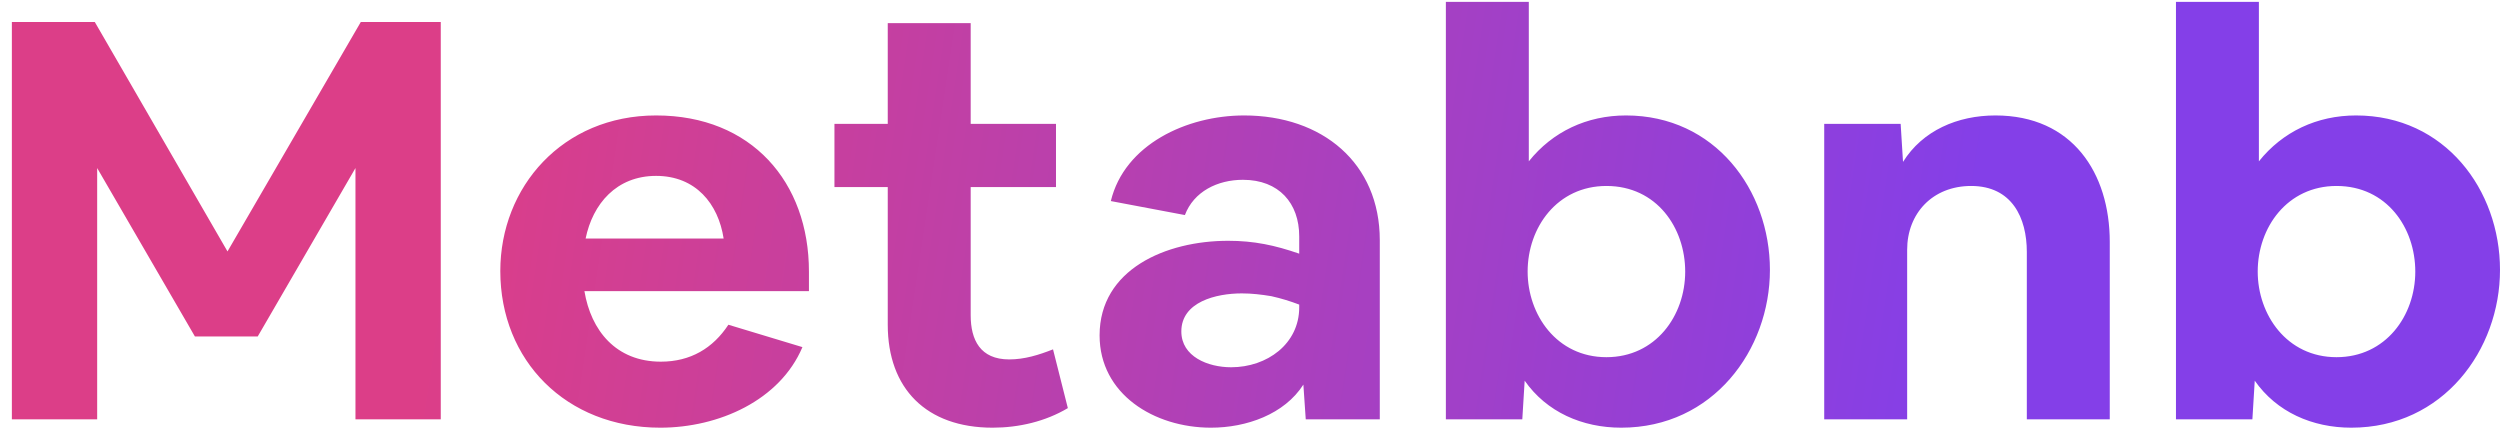
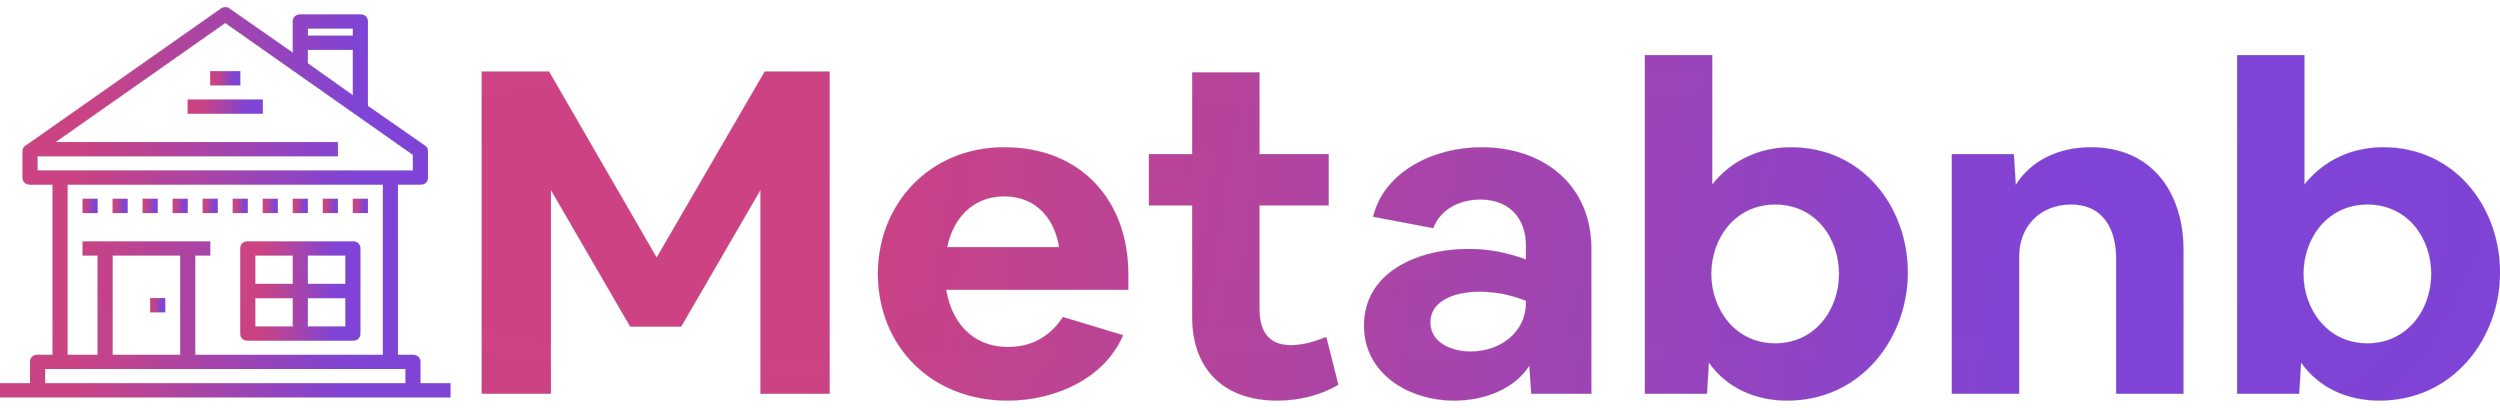
- <svg xmlns="http://www.w3.org/2000/svg" width="189" height="33" viewBox="0 0 189 33" fill="none">
-   <path d="M0.897 1.664V31.699H7.346V12.705L14.736 25.438H19.483L26.873 12.705V31.699H33.322V1.664H27.276L17.199 19.008L7.167 1.664H0.897ZM37.823 20.489C37.823 27.257 42.794 32.333 49.915 32.333C54.349 32.333 58.962 30.261 60.664 26.242L55.066 24.55C53.901 26.326 52.199 27.342 49.96 27.342C46.556 27.342 44.675 24.973 44.183 22.012H61.156V20.531C61.156 13.762 56.812 8.728 49.602 8.728C42.526 8.728 37.823 14.143 37.823 20.489ZM49.602 13.297C52.602 13.297 54.304 15.412 54.707 18.035H44.272C44.81 15.412 46.601 13.297 49.602 13.297ZM63.084 9.363V14.143H67.114V24.55C67.114 29.372 70.025 32.333 75.041 32.333C77.012 32.333 79.027 31.868 80.729 30.853L79.609 26.411C78.534 26.834 77.46 27.172 76.295 27.172C74.101 27.172 73.384 25.692 73.384 23.831V14.143H79.833V9.363H73.384V1.748H67.114V9.363H63.084ZM91.548 32.333C94.235 32.333 97.102 31.318 98.535 29.076L98.714 31.699H104.312V18.162C104.312 12.324 99.968 8.728 94.056 8.728C89.712 8.728 85.01 10.928 83.979 15.201L89.578 16.258C90.249 14.482 92.041 13.593 93.966 13.593C96.698 13.593 98.221 15.37 98.221 17.866V19.177C96.385 18.543 94.817 18.204 92.847 18.204C88.144 18.204 83.129 20.362 83.129 25.353C83.129 29.795 87.249 32.333 91.548 32.333ZM89.309 25.057C89.309 22.815 91.951 22.181 93.877 22.181C94.638 22.181 95.355 22.265 96.116 22.392C96.877 22.561 97.549 22.773 98.221 23.027V23.238C98.221 25.988 95.803 27.765 93.071 27.765C91.324 27.765 89.309 26.961 89.309 25.057ZM109.308 0.141V31.699H115.086L115.265 28.78C116.922 31.149 119.609 32.333 122.565 32.333C129.506 32.333 133.806 26.453 133.806 20.404C133.806 14.355 129.641 8.728 122.923 8.728C119.967 8.728 117.37 9.955 115.578 12.197V0.141H109.308ZM121.445 14.059C125.252 14.059 127.401 17.231 127.401 20.531C127.401 23.873 125.162 27.003 121.445 27.003C117.683 27.003 115.489 23.788 115.489 20.531C115.489 17.189 117.728 14.059 121.445 14.059ZM137.911 9.363V31.699H144.181V18.881C144.181 16.131 146.107 14.059 149.018 14.059C152.108 14.059 153.228 16.47 153.228 19.05V31.699H159.498V18.289C159.498 13.086 156.676 8.728 150.854 8.728C147.988 8.728 145.346 9.871 143.868 12.239L143.689 9.363H137.911ZM164.503 0.141V31.699H170.28L170.459 28.78C172.116 31.149 174.803 32.333 177.759 32.333C184.701 32.333 189 26.453 189 20.404C189 14.355 184.835 8.728 178.117 8.728C175.161 8.728 172.564 9.955 170.772 12.197V0.141H164.503ZM176.639 14.059C180.446 14.059 182.596 17.231 182.596 20.531C182.596 23.873 180.356 27.003 176.639 27.003C172.877 27.003 170.683 23.788 170.683 20.531C170.683 17.189 172.922 14.059 176.639 14.059Z" fill="url(#paint0_linear_1_270)" />
+ <svg xmlns="http://www.w3.org/2000/svg" width="233" height="38" viewBox="0 0 233 38" fill="none">
+   <g filter="url(#filter0_i_1_269)">
+     <path d="M44.897 6.664V36.699H51.346V17.705L58.736 30.438H63.483L70.873 17.705V36.699H77.322V6.664H71.276L61.199 24.008L51.167 6.664H44.897ZM81.823 25.489C81.823 32.257 86.794 37.333 93.915 37.333C98.349 37.333 102.962 35.261 104.664 31.242L99.066 29.55C97.901 31.326 96.199 32.342 93.96 32.342C90.556 32.342 88.675 29.973 88.183 27.012H105.156V25.531C105.156 18.762 100.812 13.728 93.602 13.728C86.526 13.728 81.823 19.143 81.823 25.489ZM93.602 18.297C96.602 18.297 98.304 20.412 98.707 23.035H88.272C88.81 20.412 90.601 18.297 93.602 18.297ZM107.084 14.363V19.143H111.114V29.55C111.114 34.372 114.025 37.333 119.041 37.333C121.012 37.333 123.027 36.868 124.729 35.853L123.609 31.411C122.534 31.834 121.46 32.172 120.295 32.172C118.101 32.172 117.384 30.692 117.384 28.831V19.143H123.833V14.363H117.384V6.748H111.114V14.363H107.084ZM135.548 37.333C138.235 37.333 141.101 36.318 142.535 34.076L142.714 36.699H148.312V23.162C148.312 17.324 143.968 13.728 138.056 13.728C133.712 13.728 129.009 15.928 127.979 20.201L133.578 21.258C134.249 19.482 136.041 18.593 137.966 18.593C140.698 18.593 142.221 20.37 142.221 22.866V24.177C140.385 23.543 138.817 23.204 136.847 23.204C132.144 23.204 127.128 25.362 127.128 30.353C127.128 34.795 131.249 37.333 135.548 37.333ZM133.309 30.057C133.309 27.815 135.951 27.181 137.877 27.181C138.638 27.181 139.355 27.265 140.116 27.392C140.878 27.561 141.549 27.773 142.221 28.027V28.238C142.221 30.988 139.803 32.765 137.071 32.765C135.324 32.765 133.309 31.961 133.309 30.057ZM153.308 5.141V36.699H159.086L159.265 33.78C160.922 36.149 163.609 37.333 166.565 37.333C173.506 37.333 177.806 31.453 177.806 25.404C177.806 19.355 173.641 13.728 166.923 13.728C163.967 13.728 161.37 14.955 159.578 17.197V5.141H153.308ZM165.445 19.058C169.252 19.058 171.401 22.231 171.401 25.531C171.401 28.873 169.162 32.003 165.445 32.003C161.683 32.003 159.489 28.788 159.489 25.531C159.489 22.189 161.728 19.058 165.445 19.058ZM181.911 14.363V36.699H188.181V23.881C188.181 21.131 190.107 19.058 193.018 19.058C196.108 19.058 197.228 21.47 197.228 24.05V36.699H203.498V23.289C203.498 18.086 200.676 13.728 194.854 13.728C191.988 13.728 189.346 14.87 187.868 17.239L187.689 14.363H181.911ZM208.503 5.141V36.699H214.28L214.459 33.78C216.116 36.149 218.803 37.333 221.759 37.333C228.701 37.333 233 31.453 233 25.404C233 19.355 228.835 13.728 222.117 13.728C219.161 13.728 216.564 14.955 214.772 17.197V5.141H208.503ZM220.639 19.058C224.446 19.058 226.596 22.231 226.596 25.531C226.596 28.873 224.356 32.003 220.639 32.003C216.877 32.003 214.683 28.788 214.683 25.531C214.683 22.189 216.922 19.058 220.639 19.058Z" fill="url(#paint0_linear_1_269)" />
+     <path d="M22.393 6.632H19.593V7.954H22.393V6.632Z" fill="url(#paint1_linear_1_269)" />
+     <path d="M24.492 9.276H17.494V10.598H24.492V9.276Z" fill="url(#paint2_linear_1_269)" />
+     <path d="M9.097 18.53H7.698V19.852H9.097V18.53Z" fill="url(#paint3_linear_1_269)" />
+     <path d="M11.896 18.53H10.497V19.852H11.896V18.53Z" fill="url(#paint4_linear_1_269)" />
+     <path d="M14.695 18.53H13.296V19.852H14.695V18.53Z" fill="url(#paint5_linear_1_269)" />
+     <path d="M17.494 18.53H16.095V19.852H17.494V18.53Z" fill="url(#paint6_linear_1_269)" />
+     <path d="M20.293 18.53H18.894V19.852H20.293V18.53Z" fill="url(#paint7_linear_1_269)" />
+     <path d="M23.092 18.53H21.693V19.852H23.092V18.53Z" fill="url(#paint8_linear_1_269)" />
+     <path d="M25.892 18.53H24.492V19.852H25.892V18.53Z" fill="url(#paint9_linear_1_269)" />
+     <path d="M28.691 18.53H27.291V19.852H28.691V18.53Z" fill="url(#paint10_linear_1_269)" />
+     <path d="M31.49 18.53H30.09V19.852H31.49V18.53Z" fill="url(#paint11_linear_1_269)" />
+     <path d="M34.289 18.53H32.889V19.852H34.289V18.53Z" fill="url(#paint12_linear_1_269)" />
+     <path d="M15.395 27.783H13.995V29.105H15.395V27.783Z" fill="url(#paint13_linear_1_269)" />
+     <path d="M22.393 23.157V31.088C22.393 31.485 22.672 31.749 23.092 31.749H32.889C33.309 31.749 33.589 31.485 33.589 31.088V23.157C33.589 22.76 33.309 22.496 32.889 22.496H23.092C22.672 22.496 22.393 22.761 22.393 23.157ZM23.792 27.784H27.291V30.427H23.792V27.784ZM28.691 30.427V27.784H32.189V30.427H28.691ZM32.189 26.462H28.691V23.818H32.189V26.462ZM27.291 23.818V26.462H23.792V23.818H27.291Z" fill="url(#paint14_linear_1_269)" />
+     <path d="M39.187 35.715V33.732C39.187 33.336 38.907 33.071 38.487 33.071H37.088V17.208H39.187C39.607 17.208 39.887 16.943 39.887 16.547V14.101C39.887 13.903 39.817 13.704 39.607 13.572L34.289 9.871V2.005C34.289 1.609 34.009 1.344 33.589 1.344H27.991C27.571 1.344 27.291 1.609 27.291 2.005V4.913L21.413 0.815C21.133 0.617 20.853 0.617 20.573 0.815L2.869 13.242H2.799V13.308L2.379 13.572C2.169 13.704 2.099 13.903 2.099 14.101V16.547C2.099 16.943 2.379 17.208 2.799 17.208H4.898V33.071H3.499C3.079 33.071 2.799 33.336 2.799 33.732V35.715H0V37.037H3.499H38.487H41.986V35.715H39.187ZM32.889 2.666V3.327H28.691V2.666H32.889ZM28.691 4.649H32.889V8.879L28.691 5.905V4.649ZM3.499 14.564H31.49V13.242H5.178L20.993 2.138L38.487 14.432V15.886H36.388H5.598H3.499V14.564ZM6.298 17.208H35.688V33.071H18.194V23.818H19.593V22.496H17.494H9.797H7.697V23.818H9.097V33.071H6.298V17.208ZM10.496 23.818H16.794V33.071H10.496V23.818ZM4.199 35.715V34.393H5.598H9.797H17.494H36.388H37.788V35.715H4.199Z" fill="url(#paint15_linear_1_269)" />
+   </g>
  <defs>
-     <linearGradient id="paint0_linear_1_270" x1="35.587" y1="3.575" x2="148.672" y2="20.566" gradientUnits="userSpaceOnUse">
+     <filter id="filter0_i_1_269" x="0" y="0.667" width="237" height="40.667" filterUnits="userSpaceOnUse" color-interpolation-filters="sRGB">
+       <feFlood flood-opacity="0" result="BackgroundImageFix" />
+       <feBlend mode="normal" in="SourceGraphic" in2="BackgroundImageFix" result="shape" />
+       <feColorMatrix in="SourceAlpha" type="matrix" values="0 0 0 0 0 0 0 0 0 0 0 0 0 0 0 0 0 0 127 0" result="hardAlpha" />
+       <feOffset dx="4" dy="4" />
+       <feGaussianBlur stdDeviation="22" />
+       <feComposite in2="hardAlpha" operator="arithmetic" k2="-1" k3="1" />
+       <feColorMatrix type="matrix" values="0 0 0 0 0.376 0 0 0 0 0.376 0 0 0 0 0.376 0 0 0 0.15 0" />
+       <feBlend mode="normal" in2="shape" result="effect1_innerShadow_1_269" />
+     </filter>
+     <linearGradient id="paint0_linear_1_269" x1="79.587" y1="8.575" x2="192.672" y2="25.566" gradientUnits="userSpaceOnUse">
+       <stop stop-color="#DC3E88" />
+       <stop offset="0.419" stop-color="#B840AE" />
+       <stop offset="1" stop-color="#843FE8" />
+     </linearGradient>
+     <linearGradient id="paint1_linear_1_269" x1="20.11" y1="6.773" x2="21.825" y2="6.867" gradientUnits="userSpaceOnUse">
+       <stop stop-color="#DC3E88" />
+       <stop offset="0.419" stop-color="#B840AE" />
+       <stop offset="1" stop-color="#843FE8" />
+     </linearGradient>
+     <linearGradient id="paint2_linear_1_269" x1="18.785" y1="9.417" x2="23.008" y2="9.992" gradientUnits="userSpaceOnUse">
+       <stop stop-color="#DC3E88" />
+       <stop offset="0.419" stop-color="#B840AE" />
+       <stop offset="1" stop-color="#843FE8" />
+     </linearGradient>
+     <linearGradient id="paint3_linear_1_269" x1="7.956" y1="18.671" x2="8.815" y2="18.694" gradientUnits="userSpaceOnUse">
+       <stop stop-color="#DC3E88" />
+       <stop offset="0.419" stop-color="#B840AE" />
+       <stop offset="1" stop-color="#843FE8" />
+     </linearGradient>
+     <linearGradient id="paint4_linear_1_269" x1="10.755" y1="18.671" x2="11.614" y2="18.694" gradientUnits="userSpaceOnUse">
+       <stop stop-color="#DC3E88" />
+       <stop offset="0.419" stop-color="#B840AE" />
+       <stop offset="1" stop-color="#843FE8" />
+     </linearGradient>
+     <linearGradient id="paint5_linear_1_269" x1="13.554" y1="18.671" x2="14.414" y2="18.694" gradientUnits="userSpaceOnUse">
+       <stop stop-color="#DC3E88" />
+       <stop offset="0.419" stop-color="#B840AE" />
+       <stop offset="1" stop-color="#843FE8" />
+     </linearGradient>
+     <linearGradient id="paint6_linear_1_269" x1="16.353" y1="18.671" x2="17.213" y2="18.694" gradientUnits="userSpaceOnUse">
+       <stop stop-color="#DC3E88" />
+       <stop offset="0.419" stop-color="#B840AE" />
+       <stop offset="1" stop-color="#843FE8" />
+     </linearGradient>
+     <linearGradient id="paint7_linear_1_269" x1="19.152" y1="18.671" x2="20.012" y2="18.694" gradientUnits="userSpaceOnUse">
+       <stop stop-color="#DC3E88" />
+       <stop offset="0.419" stop-color="#B840AE" />
+       <stop offset="1" stop-color="#843FE8" />
+     </linearGradient>
+     <linearGradient id="paint8_linear_1_269" x1="21.951" y1="18.671" x2="22.811" y2="18.694" gradientUnits="userSpaceOnUse">
+       <stop stop-color="#DC3E88" />
+       <stop offset="0.419" stop-color="#B840AE" />
+       <stop offset="1" stop-color="#843FE8" />
+     </linearGradient>
+     <linearGradient id="paint9_linear_1_269" x1="24.75" y1="18.671" x2="25.61" y2="18.694" gradientUnits="userSpaceOnUse">
+       <stop stop-color="#DC3E88" />
+       <stop offset="0.419" stop-color="#B840AE" />
+       <stop offset="1" stop-color="#843FE8" />
+     </linearGradient>
+     <linearGradient id="paint10_linear_1_269" x1="27.549" y1="18.671" x2="28.409" y2="18.694" gradientUnits="userSpaceOnUse">
+       <stop stop-color="#DC3E88" />
+       <stop offset="0.419" stop-color="#B840AE" />
+       <stop offset="1" stop-color="#843FE8" />
+     </linearGradient>
+     <linearGradient id="paint11_linear_1_269" x1="30.348" y1="18.671" x2="31.208" y2="18.694" gradientUnits="userSpaceOnUse">
+       <stop stop-color="#DC3E88" />
+       <stop offset="0.419" stop-color="#B840AE" />
+       <stop offset="1" stop-color="#843FE8" />
+     </linearGradient>
+     <linearGradient id="paint12_linear_1_269" x1="33.147" y1="18.671" x2="34.007" y2="18.694" gradientUnits="userSpaceOnUse">
+       <stop stop-color="#DC3E88" />
+       <stop offset="0.419" stop-color="#B840AE" />
+       <stop offset="1" stop-color="#843FE8" />
+     </linearGradient>
+     <linearGradient id="paint13_linear_1_269" x1="14.254" y1="27.924" x2="15.113" y2="27.948" gradientUnits="userSpaceOnUse">
+       <stop stop-color="#DC3E88" />
+       <stop offset="0.419" stop-color="#B840AE" />
+       <stop offset="1" stop-color="#843FE8" />
+     </linearGradient>
+     <linearGradient id="paint14_linear_1_269" x1="24.457" y1="23.483" x2="31.334" y2="23.697" gradientUnits="userSpaceOnUse">
+       <stop stop-color="#DC3E88" />
+       <stop offset="0.419" stop-color="#B840AE" />
+       <stop offset="1" stop-color="#843FE8" />
+     </linearGradient>
+     <linearGradient id="paint15_linear_1_269" x1="7.743" y1="4.546" x2="33.532" y2="5.312" gradientUnits="userSpaceOnUse">
      <stop stop-color="#DC3E88" />
      <stop offset="0.419" stop-color="#B840AE" />
      <stop offset="1" stop-color="#843FE8" />
    </linearGradient>
  </defs>
</svg>
